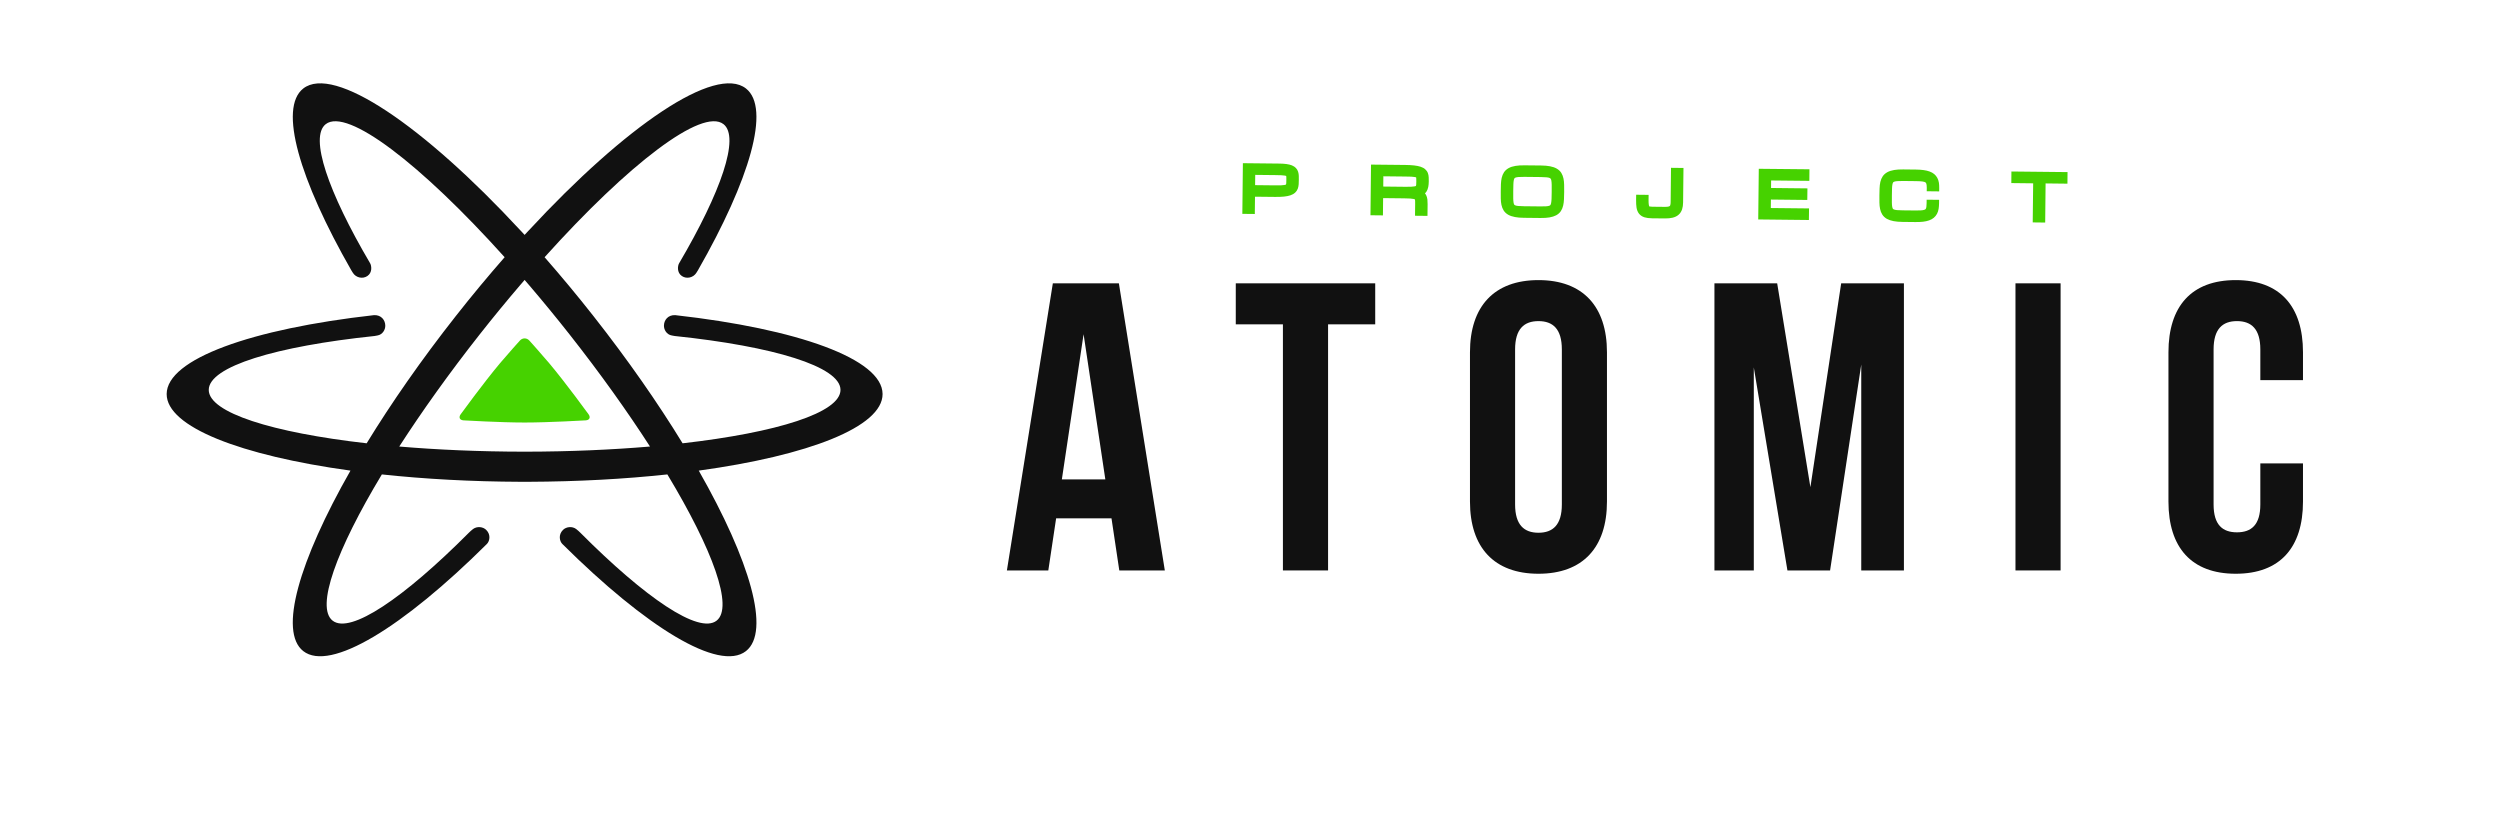
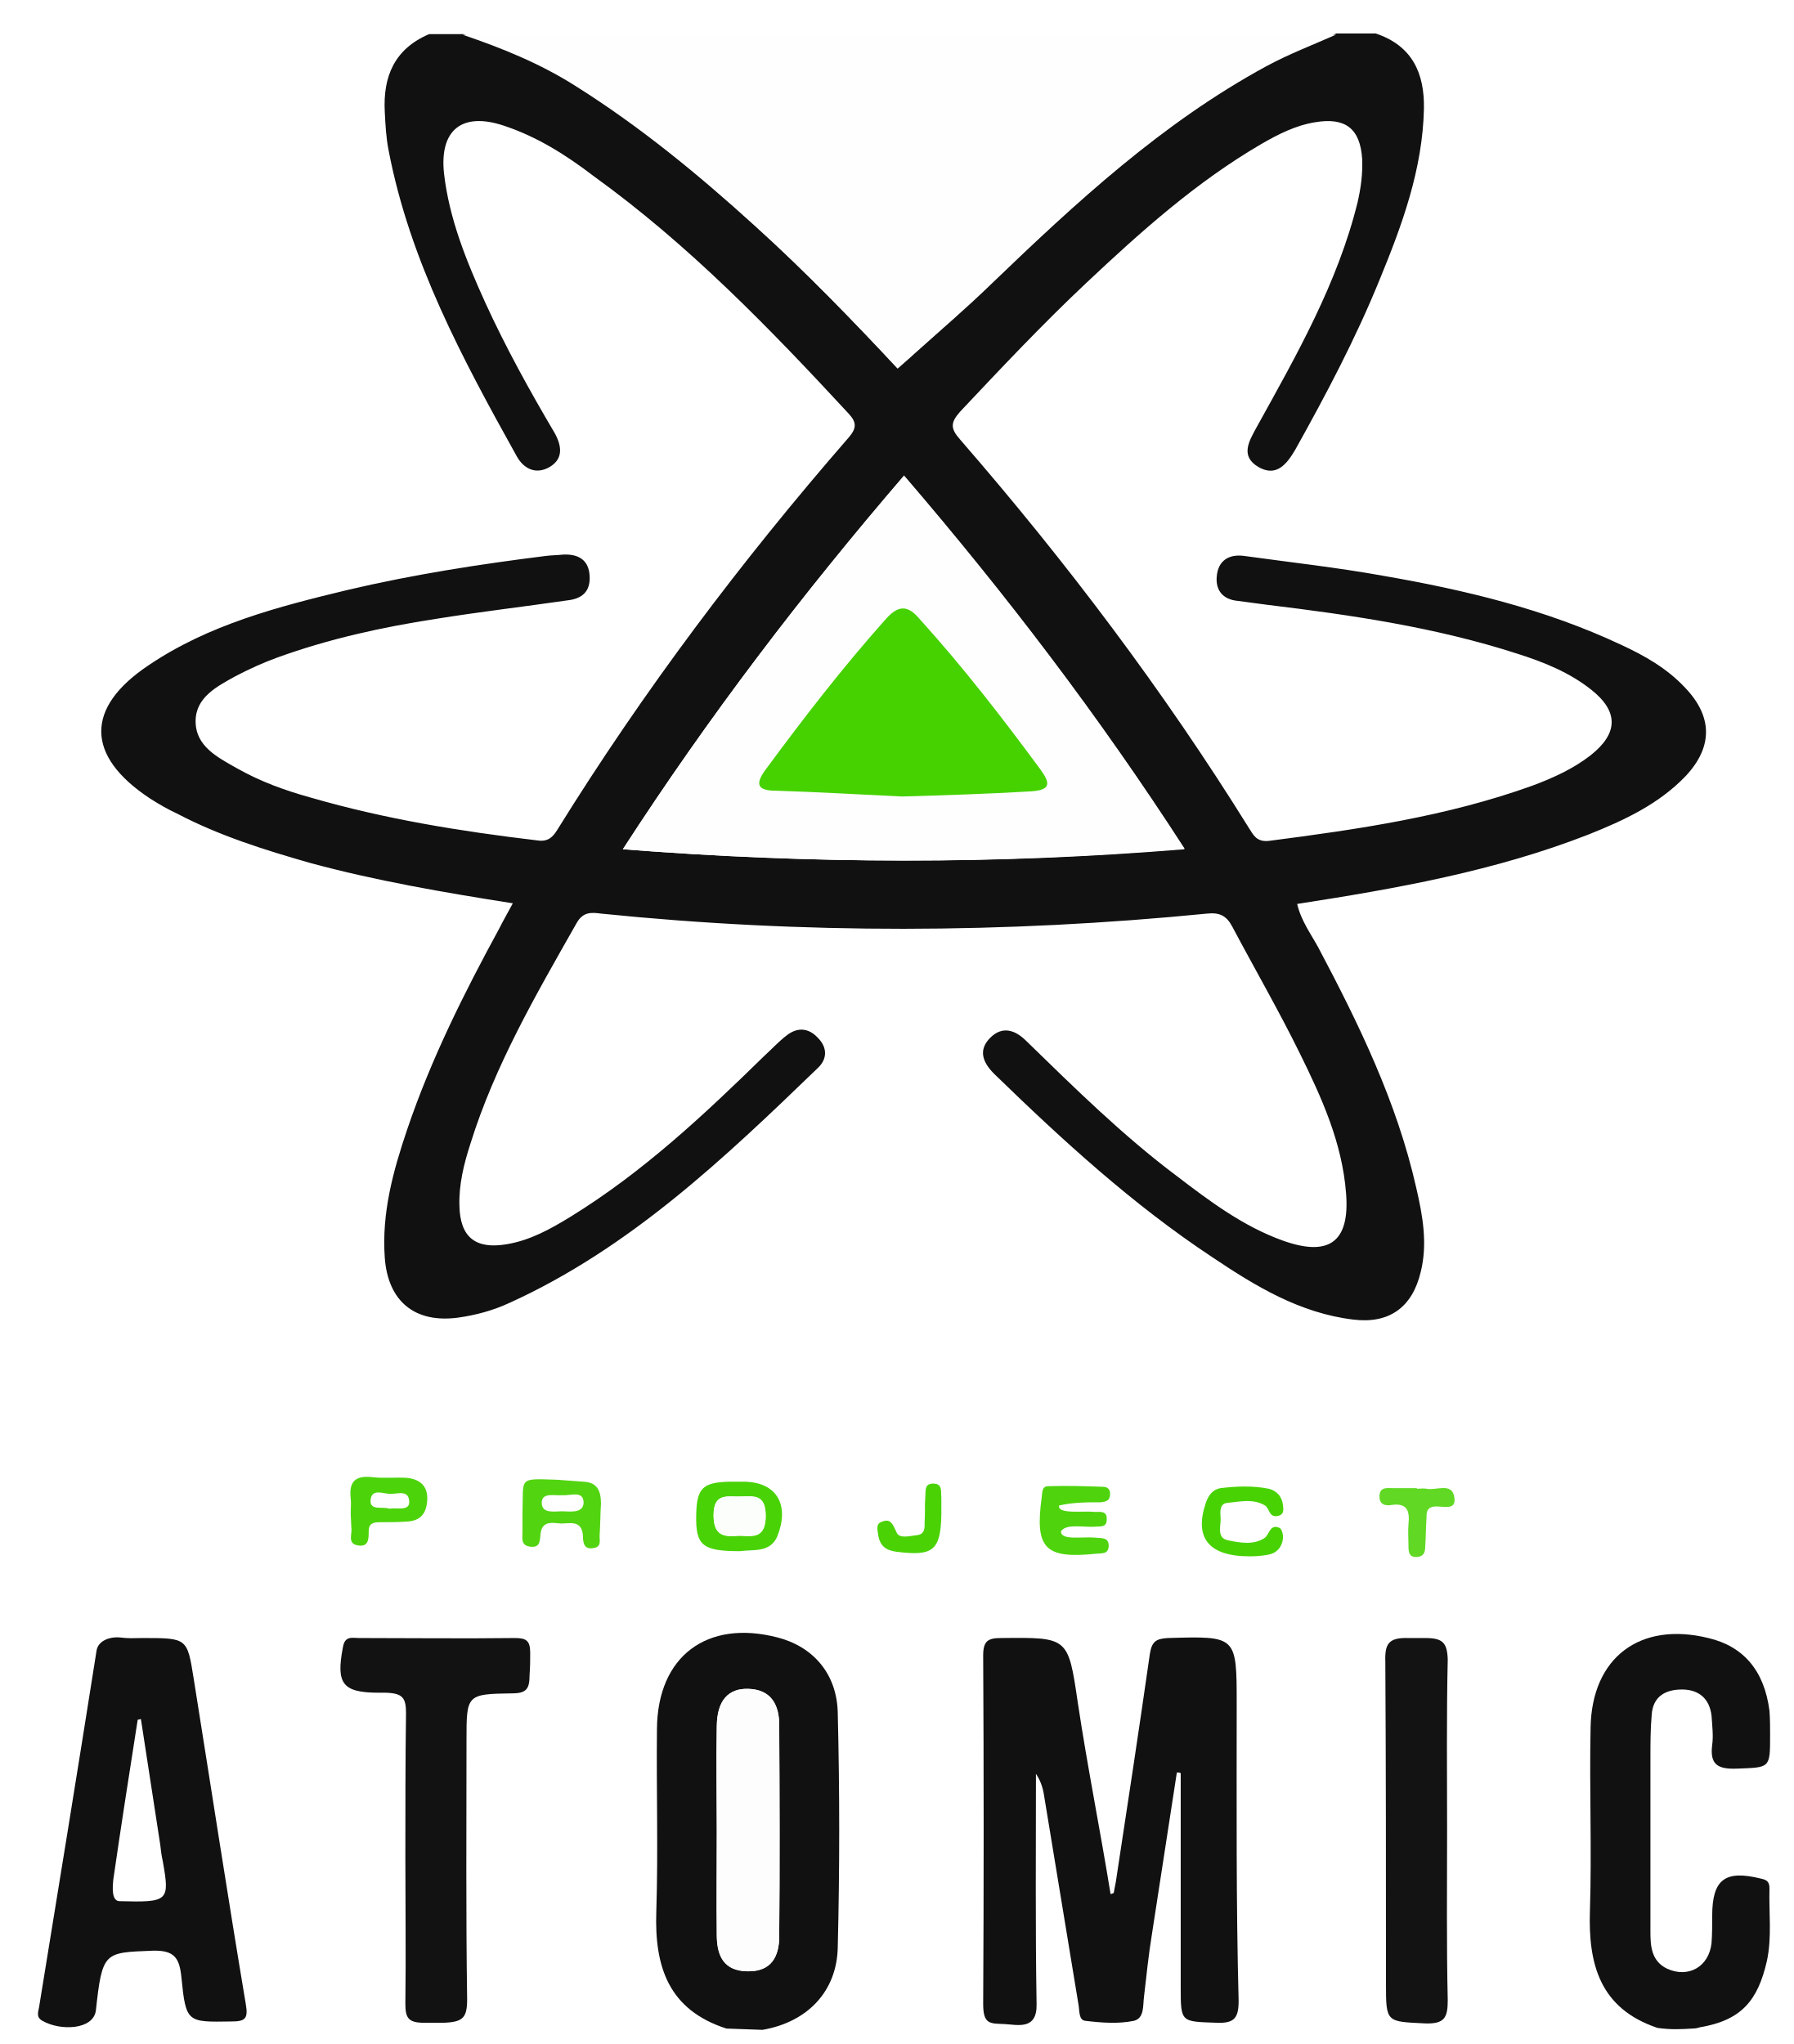
- <svg xmlns="http://www.w3.org/2000/svg" version="1.1" viewBox="0 0 240 80">
-   <g transform="matrix(.48102 0 0 .48102 .0051906 -77.422)" stroke-width="2.079">
-     <g fill="#111">
-       <path id="path7" d="m232.46 274.8h-9.086l-1.557-10.398h-11.051l-1.559 10.398h-8.266l9.17-57.299h13.18zm-20.549-18.174h8.676l-4.339-28.976z" />
-       <path id="path9" d="m246.62 217.5h27.83v8.184h-9.41v49.116h-9.011v-49.116h-9.409z" />
-       <path id="path11" d="m293.36 231.26c0-9.169 4.83-14.405 13.671-14.405s13.669 5.236 13.669 14.405v29.792c0 9.172-4.828 14.408-13.669 14.408s-13.671-5.236-13.671-14.408zm9.006 30.371c0 4.088 1.803 5.645 4.665 5.645 2.866 0 4.665-1.557 4.665-5.645v-30.945c0-4.094-1.799-5.646-4.665-5.646-2.862 0-4.665 1.552-4.665 5.646z" />
-       <path id="path13" d="m361.3 258.18 6.143-40.68h12.522v57.299h-8.515v-41.094l-6.22 41.094h-8.513l-6.711-40.52v40.52h-7.857v-57.299h12.523z" />
-       <path id="path15" d="m402.23 217.5h9.004v57.299h-9.004z" />
-       <path id="path17" d="m459.61 253.44v7.612c0 9.172-4.582 14.408-13.424 14.408s-13.426-5.236-13.426-14.408v-29.792c0-9.169 4.584-14.405 13.426-14.405s13.424 5.236 13.424 14.405v5.565h-8.513v-6.14c0-4.094-1.802-5.646-4.666-5.646s-4.663 1.552-4.663 5.646v30.945c0 4.088 1.799 5.564 4.663 5.564s4.666-1.477 4.666-5.564v-8.19z" />
-     </g>
-     <g fill="#46d200">
-       <path id="path21" d="m259.07 195.26c-0.089-0.295-0.236-0.553-0.432-0.756-0.195-0.221-0.461-0.398-0.812-0.544-0.294-0.117-0.648-0.208-1.086-0.267-0.414-0.057-0.904-0.088-1.458-0.094l-7.243-0.077-0.109 10.112 2.488 0.025 0.039-3.449 4.014 0.043c0.707 6e-3 1.281-0.014 1.76-0.062 0.5-0.053 0.934-0.137 1.283-0.254 0.391-0.131 0.709-0.308 0.941-0.523 0.238-0.221 0.422-0.49 0.541-0.801 0.096-0.27 0.156-0.562 0.178-0.877 0.018-0.261 0.023-0.548 0.027-0.852 2e-3 -0.291 2e-3 -0.562-4e-3 -0.805-6e-3 -0.297-0.05-0.57-0.127-0.819zm-2.357 1.598c0 0.248-6e-3 0.463-0.018 0.651-6e-3 0.138-0.033 0.218-0.07 0.284 0 0-0.055 0.036-0.234 0.072-0.178 0.035-0.414 0.061-0.713 0.072-0.338 0.014-0.738 0.016-1.182 0.011l-4.018-0.044 0.025-2.047 4.011 0.043c0.478 6e-3 0.878 0.02 1.201 0.028 0.29 0.013 0.528 0.038 0.71 0.072 0.186 0.04 0.252 0.08 0.25 0.066 0.01 0.017 0.029 0.073 0.035 0.199 6e-3 0.165 9e-3 0.366 3e-3 0.593z" />
-       <path id="path23" d="m284.96 195.5c-0.11-0.298-0.296-0.556-0.533-0.763-0.224-0.21-0.532-0.375-0.931-0.51-0.342-0.111-0.758-0.197-1.268-0.256-0.498-0.055-1.088-0.087-1.756-0.096l-6.861-0.072-0.109 10.11 2.488 0.027 0.036-3.449 4.198 0.046c0.435 3e-3 0.832 0.017 1.191 0.037 0.271 0.014 0.516 0.047 0.701 0.087 0.182 0.039 0.234 0.079 0.254 0.099 0.012 0.035 0.035 0.121 0.043 0.266 8e-3 0.186 8e-3 0.399 6e-3 0.654l-0.027 2.332 2.488 0.027 0.025-2.331c0-0.36-0.01-0.667-0.041-0.944-0.043-0.332-0.129-0.632-0.266-0.897-0.061-0.113-0.131-0.22-0.213-0.317 0.104-0.105 0.201-0.227 0.289-0.352 0.172-0.27 0.293-0.586 0.363-0.952 0.062-0.317 0.096-0.681 0.1-1.077 2e-3 -0.294 0-0.57-0.013-0.818-0.011-0.309-0.069-0.595-0.164-0.851zm-4.533 2.733-4.374-0.047 0.021-2.048 4.375 0.048c0.478 4e-3 0.877 0.018 1.205 0.026 0.288 0.015 0.525 0.038 0.707 0.075 0.189 0.038 0.254 0.07 0.25 0.064 6e-3 0.015 0.029 0.07 0.029 0.195 0.012 0.167 0.014 0.364 0.011 0.596-3e-3 0.249-0.011 0.465-0.021 0.649-0.01 0.14-0.033 0.22-0.068 0.286 0 0-0.059 0.037-0.236 0.07-0.178 0.037-0.417 0.061-0.711 0.074-0.339 0.016-0.736 0.016-1.188 0.012z" />
-       <path id="path25" d="m312.02 196.57c-0.088-0.412-0.232-0.787-0.43-1.109-0.219-0.348-0.531-0.637-0.92-0.86-0.363-0.208-0.801-0.36-1.336-0.464-0.5-0.097-1.09-0.146-1.807-0.155l-3.281-0.033c-0.717-9e-3 -1.307 0.028-1.805 0.114-0.539 0.09-0.982 0.234-1.346 0.431-0.398 0.22-0.717 0.5-0.941 0.842-0.209 0.32-0.363 0.688-0.461 1.107-0.088 0.378-0.135 0.796-0.156 1.266-0.014 0.431-0.025 0.905-0.031 1.429-5e-3 0.521-5e-3 0.994 2e-3 1.427 8e-3 0.464 0.051 0.894 0.131 1.269 0.086 0.418 0.234 0.793 0.432 1.109 0.217 0.348 0.525 0.642 0.928 0.873 0.361 0.202 0.811 0.356 1.332 0.453 0.5 0.1 1.092 0.146 1.804 0.154l3.28 0.036c0.715 7e-3 1.307-0.027 1.804-0.112 0.524-0.089 0.976-0.234 1.35-0.43 0.399-0.219 0.717-0.506 0.94-0.848 0.205-0.316 0.357-0.684 0.453-1.102 0.086-0.375 0.143-0.801 0.16-1.268 0.016-0.431 0.027-0.906 0.038-1.425 5e-3 -0.525 1e-3 -0.999-7e-3 -1.431-0.01-0.47-0.053-0.888-0.133-1.273zm-4.58 5.578-3.279-0.035c-0.455-5e-3 -0.848-0.019-1.159-0.05-0.268-0.024-0.472-0.069-0.614-0.13-0.092-0.038-0.154-0.082-0.189-0.129-0.043-0.062-0.092-0.174-0.133-0.385-0.041-0.229-0.066-0.523-0.072-0.872-2e-3 -0.384-6e-3 -0.847 0-1.385 6e-3 -0.54 0.018-1.002 0.029-1.394 0.01-0.346 0.035-0.634 0.084-0.863 0.035-0.166 0.086-0.296 0.139-0.371 0.04-0.055 0.109-0.098 0.195-0.134 0.148-0.058 0.359-0.097 0.619-0.118 0.314-0.025 0.705-0.034 1.166-0.028l3.276 0.035c0.46 4e-3 0.853 0.022 1.163 0.054 0.262 0.024 0.467 0.068 0.613 0.131 0.088 0.039 0.15 0.082 0.186 0.133 0.057 0.081 0.102 0.215 0.137 0.38 0.041 0.228 0.064 0.519 0.07 0.869 6e-3 0.39 4e-3 0.852 0 1.392-8e-3 0.537-0.016 0.998-0.029 1.382-0.014 0.353-0.045 0.647-0.09 0.87-0.047 0.21-0.104 0.322-0.139 0.373-0.039 0.053-0.105 0.095-0.205 0.135-0.143 0.057-0.348 0.098-0.607 0.117-0.322 0.023-0.712 0.029-1.161 0.023z" />
-       <path id="path27" d="m333.41 201.3c-2e-3 0.223-0.023 0.411-0.066 0.559-0.021 0.088-0.055 0.154-0.098 0.193-0.053 0.051-0.139 0.096-0.252 0.123-0.121 0.03-0.344 0.069-0.711 0.064l-2.543-0.027c-0.223-2e-3 -0.406-0.02-0.537-0.048-0.037-9e-3 -0.043-0.019-0.059-0.03 0-6e-3 -0.053-0.071-0.088-0.289-0.037-0.217-0.06-0.534-0.055-0.939l0.011-1.061-2.485-0.026-0.012 1.062c-4e-3 0.589 0.021 1.074 0.084 1.49 0.074 0.487 0.24 0.898 0.496 1.228 0.27 0.338 0.646 0.589 1.107 0.729 0.4 0.122 0.896 0.186 1.514 0.193l2.539 0.027c0.609 6e-3 1.117-0.043 1.549-0.148 0.482-0.115 0.887-0.316 1.197-0.594 0.324-0.285 0.559-0.656 0.699-1.092 0.125-0.389 0.191-0.849 0.195-1.369l0.076-6.871-2.49-0.027z" />
-       <polygon id="polygon29" points="360.71 198.55 353.45 198.47 353.46 196.97 361.09 197.05 361.11 194.74 351 194.64 350.89 204.75 361 204.86 361.03 202.55 353.4 202.47 353.42 200.78 360.68 200.86" />
-       <path id="path31" d="m386.64 196.48c-0.156-0.302-0.367-0.566-0.623-0.779-0.256-0.215-0.569-0.392-0.941-0.524-0.338-0.126-0.744-0.219-1.195-0.28-0.439-0.062-0.951-0.096-1.514-0.102l-2.553-0.029c-0.713-7e-3 -1.307 0.03-1.801 0.116-0.543 0.091-0.984 0.233-1.349 0.433-0.397 0.215-0.712 0.498-0.942 0.842-0.208 0.313-0.361 0.688-0.461 1.105-0.086 0.381-0.137 0.807-0.154 1.268-0.016 0.429-0.029 0.901-0.034 1.428-8e-3 0.52 0 0.993 3e-3 1.42 8e-3 0.465 0.049 0.894 0.133 1.275 0.082 0.419 0.232 0.791 0.432 1.109 0.219 0.351 0.529 0.644 0.928 0.873 0.361 0.199 0.812 0.356 1.331 0.452 0.491 0.095 1.1 0.147 1.804 0.155l2.549 0.027c0.588 6e-3 1.082-0.014 1.516-0.063 0.473-0.056 0.867-0.142 1.211-0.265 0.375-0.131 0.697-0.312 0.954-0.528 0.263-0.22 0.478-0.489 0.641-0.8 0.151-0.289 0.261-0.62 0.317-0.992 0.053-0.324 0.082-0.689 0.088-1.086l6e-3 -0.699-2.485-0.027-7e-3 0.697c-2e-3 0.277-0.02 0.514-0.044 0.707-0.024 0.199-0.066 0.311-0.093 0.371-0.031 0.062-0.066 0.109-0.113 0.145-0.041 0.031-0.123 0.075-0.285 0.121-0.164 0.045-0.377 0.078-0.642 0.092-0.274 0.017-0.614 0.022-1.038 0.019l-2.551-0.026c-0.449-6e-3 -0.845-0.021-1.156-0.049-0.266-0.028-0.473-0.072-0.617-0.133-0.135-0.056-0.176-0.114-0.184-0.131-0.045-0.056-0.1-0.171-0.138-0.383-0.042-0.225-0.069-0.521-0.071-0.871-4e-3 -0.385-4e-3 -0.848 2e-3 -1.383 6e-3 -0.543 0.016-1.007 0.027-1.393 9e-3 -0.35 0.039-0.643 0.086-0.866 0.035-0.163 0.084-0.296 0.139-0.372 0.043-0.056 0.105-0.098 0.195-0.135 0.148-0.057 0.359-0.095 0.619-0.117 0.314-0.023 0.705-0.033 1.162-0.029l2.551 0.029c0.521 6e-3 0.955 0.027 1.29 0.068 0.334 0.035 0.513 0.115 0.608 0.172 0.061 0.037 0.135 0.096 0.189 0.249 0.045 0.126 0.103 0.374 0.098 0.829l-0.01 0.703 2.486 0.028 6e-3 -0.702c5e-3 -0.364-0.016-0.707-0.062-1.024-0.058-0.353-0.162-0.668-0.308-0.945z" />
-       <polygon id="polygon33" points="412.6 197.61 412.62 195.3 401.42 195.18 401.4 197.49 405.76 197.54 405.67 205.34 408.16 205.37 408.24 197.56" />
-     </g>
-     <path id="path35" d="m104.69 245.28c-4.828 0-12.182-0.432-12.182-0.432-0.77-0.045-1.031-0.592-0.576-1.216 0 0 4.562-6.282 7.871-10.217 1.635-1.936 3.947-4.497 3.947-4.497 0.518-0.574 1.361-0.574 1.881 0 0 0 2.308 2.562 3.943 4.497 3.312 3.935 7.875 10.217 7.875 10.217 0.454 0.624 0.195 1.171-0.574 1.216 1e-3 0-7.358 0.432-12.185 0.432z" fill="#46d200" />
-     <path id="path37" d="m176.13 239.59c-0.027-6.996-16.971-13.006-41.387-15.742-1.461-0.064-2.223 1.014-2.244 2.05-0.041 0.825 0.529 1.841 1.566 2.009 0.193 0.033 0.361 0.072 0.578 0.105 19.672 2.055 33.066 6.089 33.088 10.747 0.021 4.542-12.664 8.519-31.514 10.667-4.926-8.047-10.936-16.685-17.799-25.404-3.235-4.115-6.5-8.031-9.74-11.734 16.715-18.591 31.447-29.887 35.706-26.554 3.294 2.578-0.46 13.478-8.872 27.784-0.264 0.462-0.48 1.818 0.562 2.524 0.982 0.666 2.309 0.298 2.887-0.636 0.082-0.143 0.234-0.362 0.318-0.506 10.367-18.119 14.562-32.391 9.586-36.285-6.082-4.758-23.951 7.378-43.375 28.363v-6e-3c-0.268 0.287-0.533 0.57-0.801 0.861-0.266-0.291-0.533-0.574-0.799-0.861v6e-3c-19.425-20.985-37.295-33.122-43.375-28.363-4.977 3.895-0.782 18.166 9.588 36.285 0.082 0.144 0.234 0.363 0.316 0.506 0.578 0.934 1.904 1.302 2.889 0.636 1.041-0.706 0.824-2.062 0.561-2.524-8.414-14.307-12.166-25.206-8.873-27.784 4.26-3.333 18.99 7.963 35.707 26.554-3.24 3.703-6.506 7.619-9.74 11.734-6.864 8.72-12.873 17.357-17.799 25.404-18.85-2.148-31.537-6.125-31.513-10.667 0.021-4.658 13.414-8.692 33.087-10.747 0.219-0.033 0.385-0.072 0.578-0.105 1.037-0.168 1.607-1.184 1.565-2.009-0.021-1.036-0.782-2.114-2.243-2.05-24.417 2.736-41.357 8.746-41.387 15.742-0.029 6.554 14.783 12.279 36.685 15.287-10.263 17.997-14.376 32.144-9.421 36.022 5.365 4.197 19.92-4.764 36.615-21.354 0.557-0.508 0.902-1.854-0.109-2.84-0.65-0.635-1.812-0.766-2.617-0.174-0.314 0.23-0.613 0.527-0.832 0.734-13.022 13.066-23.684 20.307-27.199 17.557-3.42-2.67 0.744-14.119 9.826-29.185 8.496 0.915 17.855 1.433 27.691 1.472v2e-3c0.139 0 0.273 0 0.412 2e-3 0.105 0 0.211 2e-3 0.317 2e-3h0.069 0.071c0.106 0 0.212-2e-3 0.318-2e-3 0.136-2e-3 0.272-2e-3 0.411-2e-3v-2e-3c9.834-0.039 19.195-0.557 27.692-1.472 9.081 15.065 13.243 26.515 9.825 29.185-3.516 2.75-14.178-4.49-27.199-17.557-0.219-0.207-0.52-0.504-0.832-0.734-0.805-0.592-1.967-0.461-2.617 0.174-1.012 0.986-0.666 2.332-0.109 2.84 16.697 16.59 31.25 25.551 36.615 21.354 4.955-3.879 0.84-18.025-9.421-36.022 21.905-3.008 36.717-8.733 36.688-15.287zm-71.212 11.508c-0.075 0-0.151 2e-3 -0.228 2e-3 -0.074 0-0.149-2e-3 -0.227-2e-3 -8.807-0.014-17.186-0.381-24.793-1.028 4.523-7.011 9.94-14.61 16.037-22.352 2.736-3.478 5.473-6.798 8.184-9.97v8e-3c0.266-0.312 0.533-0.63 0.799-0.938 0.268 0.309 0.533 0.626 0.801 0.938v-8e-3c2.71 3.172 5.446 6.492 8.184 9.97 6.098 7.741 11.514 15.341 16.037 22.352-7.608 0.646-15.986 1.014-24.794 1.028z" fill="#111" />
+ <svg xmlns="http://www.w3.org/2000/svg" version="1.1" id="Layer_1" x="0px" y="0px" viewBox="0 0 278.8 317.7" style="enable-background:new 0 0 278.8 317.7;" xml:space="preserve">
+   <style type="text/css">
+ 	.st0{fill:#FF0000;}
+ 	.st1{fill:#010101;}
+ 	.st2{fill:#F8F8F8;}
+ 	.st3{fill:#FEFEFE;}
+ 	.st4{fill:#15886A;}
+ 	.st5{fill:none;}
+ 	.st6{fill:#111111;}
+ 	.st7{fill:#121212;}
+ 	.st8{fill:#131313;}
+ 	.st9{fill:#52D411;}
+ 	.st10{fill:#4ED30C;}
+ 	.st11{fill:#49D205;}
+ 	.st12{fill:#4DD30A;}
+ 	.st13{fill:#48D203;}
+ 	.st14{fill:#60D824;}
+ 	.st15{fill:#4AD205;}
+ 	.st16{fill:#FDFDFD;}
+ 	.st17{fill:#FCFEFB;}
+ 	.st18{fill:#46D100;}
+ 	.st19{fill:#FBFBFB;}
+ 	.st20{fill:#E1F7D6;}
+ 	.st21{fill:#EBF9E4;}
+ </style>
+   <g>
+     <path class="st5" d="M142.2,54.8c-0.3,0.3-0.7,0.6-1,0.9C141.5,55.5,141.8,55.2,142.2,54.8z" />
+     <path class="st6" d="M261.9,106.9c-2.8-3-6.3-5-10-6.7c-11.7-5.5-24.2-8.5-36.9-10.7c-7.2-1.3-14.5-2.1-21.7-3.1   c-2.4-0.3-4,0.8-4.2,3.2c-0.2,2.2,1,3.6,3.3,3.8c1.5,0.2,3,0.4,4.5,0.6c13.2,1.6,26.2,3.5,38.9,7.6c4.1,1.3,8.1,2.9,11.5,5.6   c4.3,3.4,4.2,6.8-0.1,10.2c-2.7,2.1-5.8,3.5-9,4.7c-13.3,4.8-27.1,6.8-41,8.6c-1.9,0.2-2.4-0.9-3.1-2   c-13.3-21.4-28.4-41.4-44.9-60.4c-1.5-1.7-1.5-2.6,0-4.3c6.4-6.8,12.8-13.6,19.6-20c8.5-8,17.1-15.7,27.2-21.6   c2.6-1.5,5.3-2.9,8.4-3.4c4.7-0.8,7,1,7.3,5.7c0.1,2.3-0.2,4.5-0.7,6.7c-3.1,12.6-9.5,23.8-15.7,35c-1.2,2.2-2.6,4.5,0.3,6.2   c2.8,1.6,4.4-0.5,5.7-2.7c4.8-8.6,9.4-17.3,13.1-26.4c3.5-8.5,6.7-17.2,6.9-26.6c0.1-5.5-1.8-9.8-7.5-11.7c-2,0-4,0-6.1,0   c-3.6,1.6-7.3,3-10.8,4.9C180.6,19,167.2,31.4,154,44.1c-3.8,3.6-7.7,7.1-11.8,10.7c-0.4,0.4-0.7,0.7-1,0.9c-0.6,0.5-1.1,1-1.7,1.5   c-6.6-7-14.2-14.9-22.3-22.3c-8.7-7.9-17.7-15.3-27.6-21.6c-5.5-3.5-11.5-6-17.6-8c-1.8,0-3.5,0-5.3,0c-5.4,2.3-7.2,6.6-6.9,12.1   c0.1,2,0.2,4,0.6,6c3.3,17.2,11.5,32.4,19.9,47.5c1.1,2,3,2.9,5.1,1.7c2.2-1.3,1.9-3.3,0.8-5.3C82.3,60.7,78.6,54,75.4,47   c-2.9-6.4-5.6-13-6.4-20.1c-0.7-6.7,2.8-9.5,9.2-7.4c5.2,1.7,9.8,4.6,14.1,7.9C107,38,119.6,51,131.9,64.3c1.3,1.4,1.2,2.3,0,3.7   c-16.7,19.2-31.9,39.4-45.3,61c-0.8,1.3-1.6,1.9-3.3,1.6c-11.8-1.4-23.5-3.3-34.9-6.6c-4-1.1-7.9-2.5-11.6-4.6   c-3-1.7-6.4-3.4-6.4-7.3c0-3.7,3.3-5.4,6.2-7c2.1-1.1,4.3-2.1,6.5-2.9c8-2.9,16.2-4.7,24.6-6c6.8-1.1,13.7-1.9,20.6-2.9   c2.5-0.3,3.6-1.7,3.3-4.2c-0.3-2.3-2-3-4.1-2.9c-0.9,0.1-1.8,0.1-2.6,0.2c-10.4,1.3-20.7,2.9-30.9,5.3   c-10.8,2.6-21.6,5.4-30.9,11.7c-9.9,6.6-9.8,14.1,0.2,20.7c1.4,0.9,2.8,1.7,4.3,2.4c6.5,3.4,13.5,5.6,20.5,7.6   c10.3,2.8,20.8,4.6,31.6,6.3c-0.8,1.5-1.5,2.7-2.1,3.9c-5.5,10.1-10.6,20.3-14.3,31.2c-2.2,6.5-4,13-3.5,20   c0.5,6.8,4.7,10.2,11.4,9.3c2.8-0.4,5.4-1.1,8-2.3c18.7-8.5,33.4-22.5,47.9-36.5c1.5-1.4,1.5-3.2,0-4.7c-1.4-1.5-3.1-1.7-4.8-0.4   c-1.3,1-2.4,2.2-3.6,3.3c-9.3,9.1-18.8,18-30,24.9c-3.1,1.9-6.3,3.7-10,4.3c-4.8,0.8-7.2-1.1-7.3-6c-0.1-3.3,0.7-6.5,1.7-9.6   c3.8-12.2,10.2-23.2,16.5-34.3c1-1.8,2.3-1.7,3.8-1.5c31.4,3.2,62.8,3.1,94.2,0c1.9-0.2,3,0.3,3.9,2c3.5,6.6,7.2,13,10.5,19.7   c3.4,6.9,6.6,13.9,7.2,21.8c0.6,7.6-2.7,9.9-9.9,7.3c-6.1-2.2-11.3-6.1-16.4-10c-8.4-6.3-15.9-13.7-23.4-21   c-1.7-1.7-3.7-2.4-5.6-0.5c-1.9,1.9-1.2,3.8,0.6,5.6c10.6,10.3,21.5,20.3,33.9,28.5c6.7,4.5,13.6,8.7,21.9,9.7   c5.6,0.7,9.2-1.9,10.5-7.4c1.1-4.4,0.3-8.8-0.7-13.1c-3-13.3-8.9-25.4-15.2-37.3c-1.2-2.2-2.7-4.2-3.3-6.8   c15.5-2.4,30.7-5.1,45.3-10.8c5.5-2.2,10.9-4.7,15.1-9.1C266.2,116.1,266.2,111.4,261.9,106.9z M96.8,132   c13.4-20.7,27.9-39.7,43.7-58c15.8,18.4,30.3,37.4,43.6,58C154.8,134.4,126.1,134.3,96.8,132z" />
+     <path class="st3" d="M117.2,35c8.1,7.3,15.7,15.2,22.3,22.3c0.6-0.5,1.1-1,1.7-1.5c0.3-0.3,0.7-0.6,1-0.9c4-3.6,8-7,11.8-10.7   c13.2-12.7,26.6-25.1,42.8-33.9c3.5-1.9,7.2-3.3,10.8-4.9c-45.2,0-90.4,0-135.7,0c6.2,2.1,12.1,4.5,17.6,8   C99.5,19.7,108.5,27.1,117.2,35z" />
+     <path class="st6" d="M118.5,315.5c7-1.2,11.6-6,11.7-12.9c0.3-12.1,0.3-24.2,0-36.3c-0.1-6.2-3.9-10.4-9.4-11.8   c-10.9-2.8-18.6,2.9-18.7,14.2c-0.1,9.5,0.2,18.9-0.1,28.4c-0.3,8.6,1.9,15.3,10.9,18.2 M121.1,301c0,3.1-1.3,5.4-4.9,5.4   c-3.7-0.1-4.7-2.4-4.8-5.5c-0.1-5.4,0-10.8,0-16.3s-0.1-10.8,0-16.3c0.1-4,1.8-5.9,4.9-5.8c3.6,0.1,4.8,2.5,4.8,5.6   C121.1,279.1,121.2,290,121.1,301z" />
+     <path class="st6" d="M275,293.5c0-0.9-0.3-1.3-1.3-1.5c-5.6-1.4-7.6,0.1-7.6,5.8c0,1.4,0,2.8-0.1,4.2c-0.4,3.7-3.6,5.5-6.9,4   c-2.5-1.2-2.6-3.6-2.6-5.8c0-9,0-17.9,0-26.9c0-2.3,0-4.5,0.2-6.8c0.2-2.8,2.1-3.9,4.7-3.9c2.6,0,4.3,1.4,4.6,4.1   c0.1,1.5,0.3,3.1,0.1,4.5c-0.4,3.1,0.9,3.8,3.8,3.7c5.2-0.2,5.2,0,5.2-5.2c0-1.3,0-2.5-0.1-3.8c-0.8-6.2-4-10-9.5-11.3   c-10.6-2.6-18.1,3-18.3,13.9c-0.2,9.5,0.2,18.9-0.1,28.4c-0.3,8.5,1.6,15.3,10.5,18.3c2.2,0.3,3.7,0.2,5.4,0.1   c0.5,0,0.9-0.1,1.2-0.2c6.5-1.1,9-4.2,10.4-10.3C275.4,301.1,274.9,297.3,275,293.5z" />
+     <path class="st6" d="M192.2,264.9c0-10.7,0-10.6-10.7-10.3c-1.9,0.1-2.5,0.6-2.8,2.5c-1.7,11.9-3.5,23.7-5.3,35.5   c-0.1,0.4-0.3,1.6-0.3,1.6s-0.1,0.1-0.5,0.2c-1.6-9.9-3.6-19.8-5.1-29.8c-1.5-10.2-1.5-10.1-11.9-10c-2,0-2.8,0.4-2.8,2.7   c0.1,18.1,0.1,36.1,0,54.2c0,3.2,1.1,3,3.3,3.1c2,0.1,5.1,1,5-3.1c-0.2-11.9-0.1-23.8-0.1-35.8c0.6,0.9,1,1.9,1.2,3   c1.8,11,3.6,21.9,5.4,32.8c0.2,1,0,2.5,1.1,2.6c2.5,0.3,5.1,0.5,7.5,0c1.7-0.4,1.4-2.4,1.6-3.8c0.4-3.5,0.7-6.4,1.2-9.5   c1.3-8.4,2.6-16.8,3.9-25.3c0.2,0,0.4,0,0.6,0.1c0,11.1,0,22.2,0,33.2c0,5.6,0,5.4,5.6,5.6c2.7,0.1,3.4-0.7,3.4-3.4   C192.1,295.7,192.2,280.3,192.2,264.9z" />
+     <path class="st6" d="M30.1,260.9c-1-6.3-1-6.3-7.9-6.3c-1.6,0-2,0.1-3.7-0.1c-1.6-0.1-3.3,0.6-3.5,2.1c-2.9,18.4-5.9,36.8-8.9,55.2   c-0.1,0.8-0.6,1.7,0.5,2.3c2.8,1.6,7.9,1.4,8.3-1.6c1-9.2,1.3-9,8.8-9.3c3.4-0.1,4.2,1.1,4.5,4.2c0.7,7,0.9,6.9,7.7,6.8   c2.2,0,2.7-0.4,2.3-2.7C35.4,294.8,32.8,277.8,30.1,260.9z M18.6,295.5c-1.3,0-1.1-2.2-1-3.3c1.2-8.3,2.5-16.6,3.8-24.9   c0.2,0,0.3-0.1,0.5-0.1c1,6.5,2,13,3,19.5c0.1,0.9,0.2,1.7,0.4,2.6C26.4,295.5,26.2,295.7,18.6,295.5z" />
+     <path class="st7" d="M82.4,256.9c0-1.9-0.6-2.3-2.4-2.3c-8.1,0.1-16.2,0-24.2,0c-1,0-2.2-0.4-2.5,1.4c-1.1,5.7-0.1,7.1,5.6,7.1   c0.4,0,0.8,0,1.1,0c2.6,0.1,3.1,0.8,3.1,3.2c-0.1,7.4-0.1,14.9-0.1,22.4c0,7.6,0.1,15.2,0,22.7c0,2.2,0.4,3,2.9,3c1.4,0,2.6,0,3,0   c3.1-0.1,3.7-0.8,3.7-3.7c-0.2-13.4-0.1-26.8-0.1-40.2c0-7.1,0-7.2,7.1-7.3c2.2,0,2.7-0.7,2.7-2.8C82.4,259,82.4,258.1,82.4,256.9z   " />
+     <path class="st8" d="M221.5,254.6c-0.8,0-1.9,0-2.6,0c-3.1-0.1-3.7,0.9-3.6,3.7c0.1,16.6,0.1,33.3,0.1,49.9c0,6.2,0,6,6.1,6.3   c3,0.1,3.5-0.9,3.5-3.6c-0.2-8.8-0.1-17.6-0.1-26.5s-0.1-17.6,0.1-26.5C224.9,255.3,224.2,254.6,221.5,254.6z" />
+     <path class="st9" d="M90.7,230.3c-1.4-0.1-2.7-0.2-4.1-0.3c-6.2-0.2-5.2-0.4-5.4,5.1c0,1,0,2,0,3c0,1-0.3,2.1,1.2,2.3   c1.5,0.2,1.5-0.8,1.6-1.9c0.2-2.4,2.2-1.7,3.3-1.7c1.2,0,3.2-0.6,3.3,2c0,1.2,0.3,2.1,1.7,1.8c1.3-0.2,0.8-1.4,0.9-2.1   c0.1-1.6,0.1-3.2,0.2-4.8C93.4,231.7,92.8,230.4,90.7,230.3z M87.3,234.9c-1.1,0-3,0.4-3.1-1.2c-0.1-1.8,1.9-1.2,3.2-1.3   c1.3,0.1,3.3-0.8,3.3,1.2C90.6,235.3,88.5,234.9,87.3,234.9z" />
+     <path class="st10" d="M172.5,232.5c0.1-0.7-0.1-1.3-0.9-1.4c-2.9-0.1-5.8-0.2-8.7-0.1c-1,0-0.9,1-1,1.7c-1.1,8,0.5,9.6,8.4,8.8   c0.9-0.1,1.9,0.1,2-1.1c0.1-1.5-1.1-1.3-2.1-1.4c-1.9-0.2-5.4,0.5-5.3-1c0.8-1.2,3.4-0.6,5.2-0.7c0.8-0.1,1.9,0.2,1.9-1.1   c0.1-1.4-1-1.2-1.8-1.2c-1.9-0.2-5.9,0.4-5.6-1c2.2-0.5,4.3-0.5,6.5-0.5C171.8,233.4,172.4,233.3,172.5,232.5z" />
+     <path class="st11" d="M120.8,238.8c1.9-4.7,0.1-8.4-5.1-8.5c-0.8,0-1.5,0-2.3,0c-4.2,0.1-5.1,1-5.2,5.1c-0.1,4.8,0.9,5.7,6.8,5.7   C117,240.8,119.7,241.4,120.8,238.8z M110.9,235.5c0-3.6,2.3-2.8,4.3-2.9c2.1-0.1,3.8-0.3,3.8,3c0,3.4-1.7,3.3-4.2,3.1   C112.6,238.9,110.9,238.8,110.9,235.5z" />
+     <path class="st12" d="M54.6,237.4c0.2,1-0.7,2.5,1,2.8c1.7,0.3,1.7-1,1.7-2.2c0-1.2,0.7-1.4,1.7-1.4c1.4,0,2.8,0,4.2-0.1   c2.2-0.1,3.1-1.3,3.2-3.4c0.1-2.2-1.2-3.2-3.2-3.4c-1.8-0.1-3.5,0.1-5.3-0.1c-2.6-0.3-3.7,0.6-3.4,3.3c0.1,0.7,0,1.5,0,2.3    M57.6,233.1c0.2-1.8,2-0.9,3.1-0.9c1.1,0,2.9-0.7,2.9,1.3c0,1.4-2,0.8-3.1,1C59.5,234.1,57.4,234.9,57.6,233.1z" />
+     <path class="st13" d="M190.7,233.6c2-0.2,4.1-0.7,5.9,0.4c0.7,0.4,0.6,2,2.1,1.6c0.8-0.2,0.8-0.9,0.7-1.5c-0.1-1.5-1-2.4-2.2-2.7   c-2.5-0.5-5-0.4-7.5-0.1c-1.2,0.2-1.9,1.1-2.3,2.3c-1.8,5.3,0.3,8.3,6.8,8.3c0.4,0,1.8,0,3.1-0.3c1.3-0.3,2.1-1.4,2.1-2.8   c0-0.4-0.2-1.1-0.5-1.3c-1.5-0.7-1.6,0.9-2.3,1.5c-1.7,1.2-3.9,0.8-5.8,0.4c-1.8-0.4-1-2.3-1.1-3.6   C189.6,234.9,189.6,233.7,190.7,233.6z" />
+     <path class="st14" d="M221.7,231.4c-0.5-0.1-1,0-1.5,0c0,0,0,0,0-0.1c-1.3,0-2.5,0-3.8,0c-0.8,0-1.9-0.2-2,1.1   c-0.1,1.5,0.9,1.7,2,1.5c2.4-0.3,2.7,1.1,2.5,3c-0.1,1.1,0,2.3,0,3.4c0,1,0.1,1.8,1.4,1.7c1-0.1,1.2-0.8,1.2-1.6   c0.1-1.5,0.1-3,0.2-4.5c0-0.7,0-1.5,1-1.7c1.2-0.3,3.8,0.9,3.3-1.6C225.6,230.4,223.2,231.7,221.7,231.4z" />
+     <path class="st15" d="M145.2,230.6c-1.6-0.1-1.3,1.1-1.4,2.1c-0.1,1.3,0,2.5-0.1,3.8c0,0.9,0.1,1.9-1.1,2.1   c-1.1,0.1-2.7,0.6-3.2-0.3c-0.6-1.2-0.9-2.5-2.5-1.7c-0.8,0.3-0.5,1.3-0.4,2.1c0.3,1.6,1.2,2.3,2.9,2.5c5.6,0.7,6.8-0.2,6.9-5.8   c0-0.9,0-1.8,0-2.6C146.2,231.8,146.5,230.7,145.2,230.6z" />
+     <path class="st3" d="M96.8,132c29.4,2.3,58.1,2.4,87.3-0.1c-13.3-20.6-27.8-39.6-43.6-58C124.7,92.3,110.2,111.3,96.8,132z    M143.2,96.3c6.6,7.4,12.7,15.3,18.7,23.3c1.6,2.2,1.6,3.2-1.5,3.4c-6.7,0.4-13.3,0.7-20,0.8c-6.5-0.3-13.1-0.7-19.6-0.9   c-2.9-0.1-3.3-1.1-1.6-3.3c5.9-8,12-15.8,18.6-23.3C139.6,94,141.1,94,143.2,96.3z" />
+     <path class="st16" d="M116.3,262.5c-3.1-0.1-4.9,1.8-4.9,5.8c-0.1,5.4,0,10.8,0,16.3s0,10.8,0,16.3c0,3.1,1.1,5.5,4.8,5.5   c3.7,0.1,4.9-2.3,4.9-5.4c0.1-11,0.1-21.9,0-32.9C121.1,265,119.8,262.6,116.3,262.5z" />
+     <path class="st17" d="M119,235.6c0-3.2-1.7-3-3.8-3c-2,0.1-4.3-0.7-4.3,2.9c0,3.3,1.7,3.4,4,3.2C117.3,238.5,119,238.9,119,235.6z" />
+     <path class="st18" d="M137.6,96.3c-6.6,7.4-12.7,15.3-18.6,23.3c-1.7,2.3-1.3,3.3,1.6,3.3c6.5,0.2,13.1,0.6,19.6,0.9   c6.7-0.2,13.4-0.4,20-0.8c3.1-0.2,3.1-1.2,1.5-3.4c-5.9-8-12-15.9-18.7-23.3C141.1,94,139.6,94,137.6,96.3z" />
  </g>
</svg>
